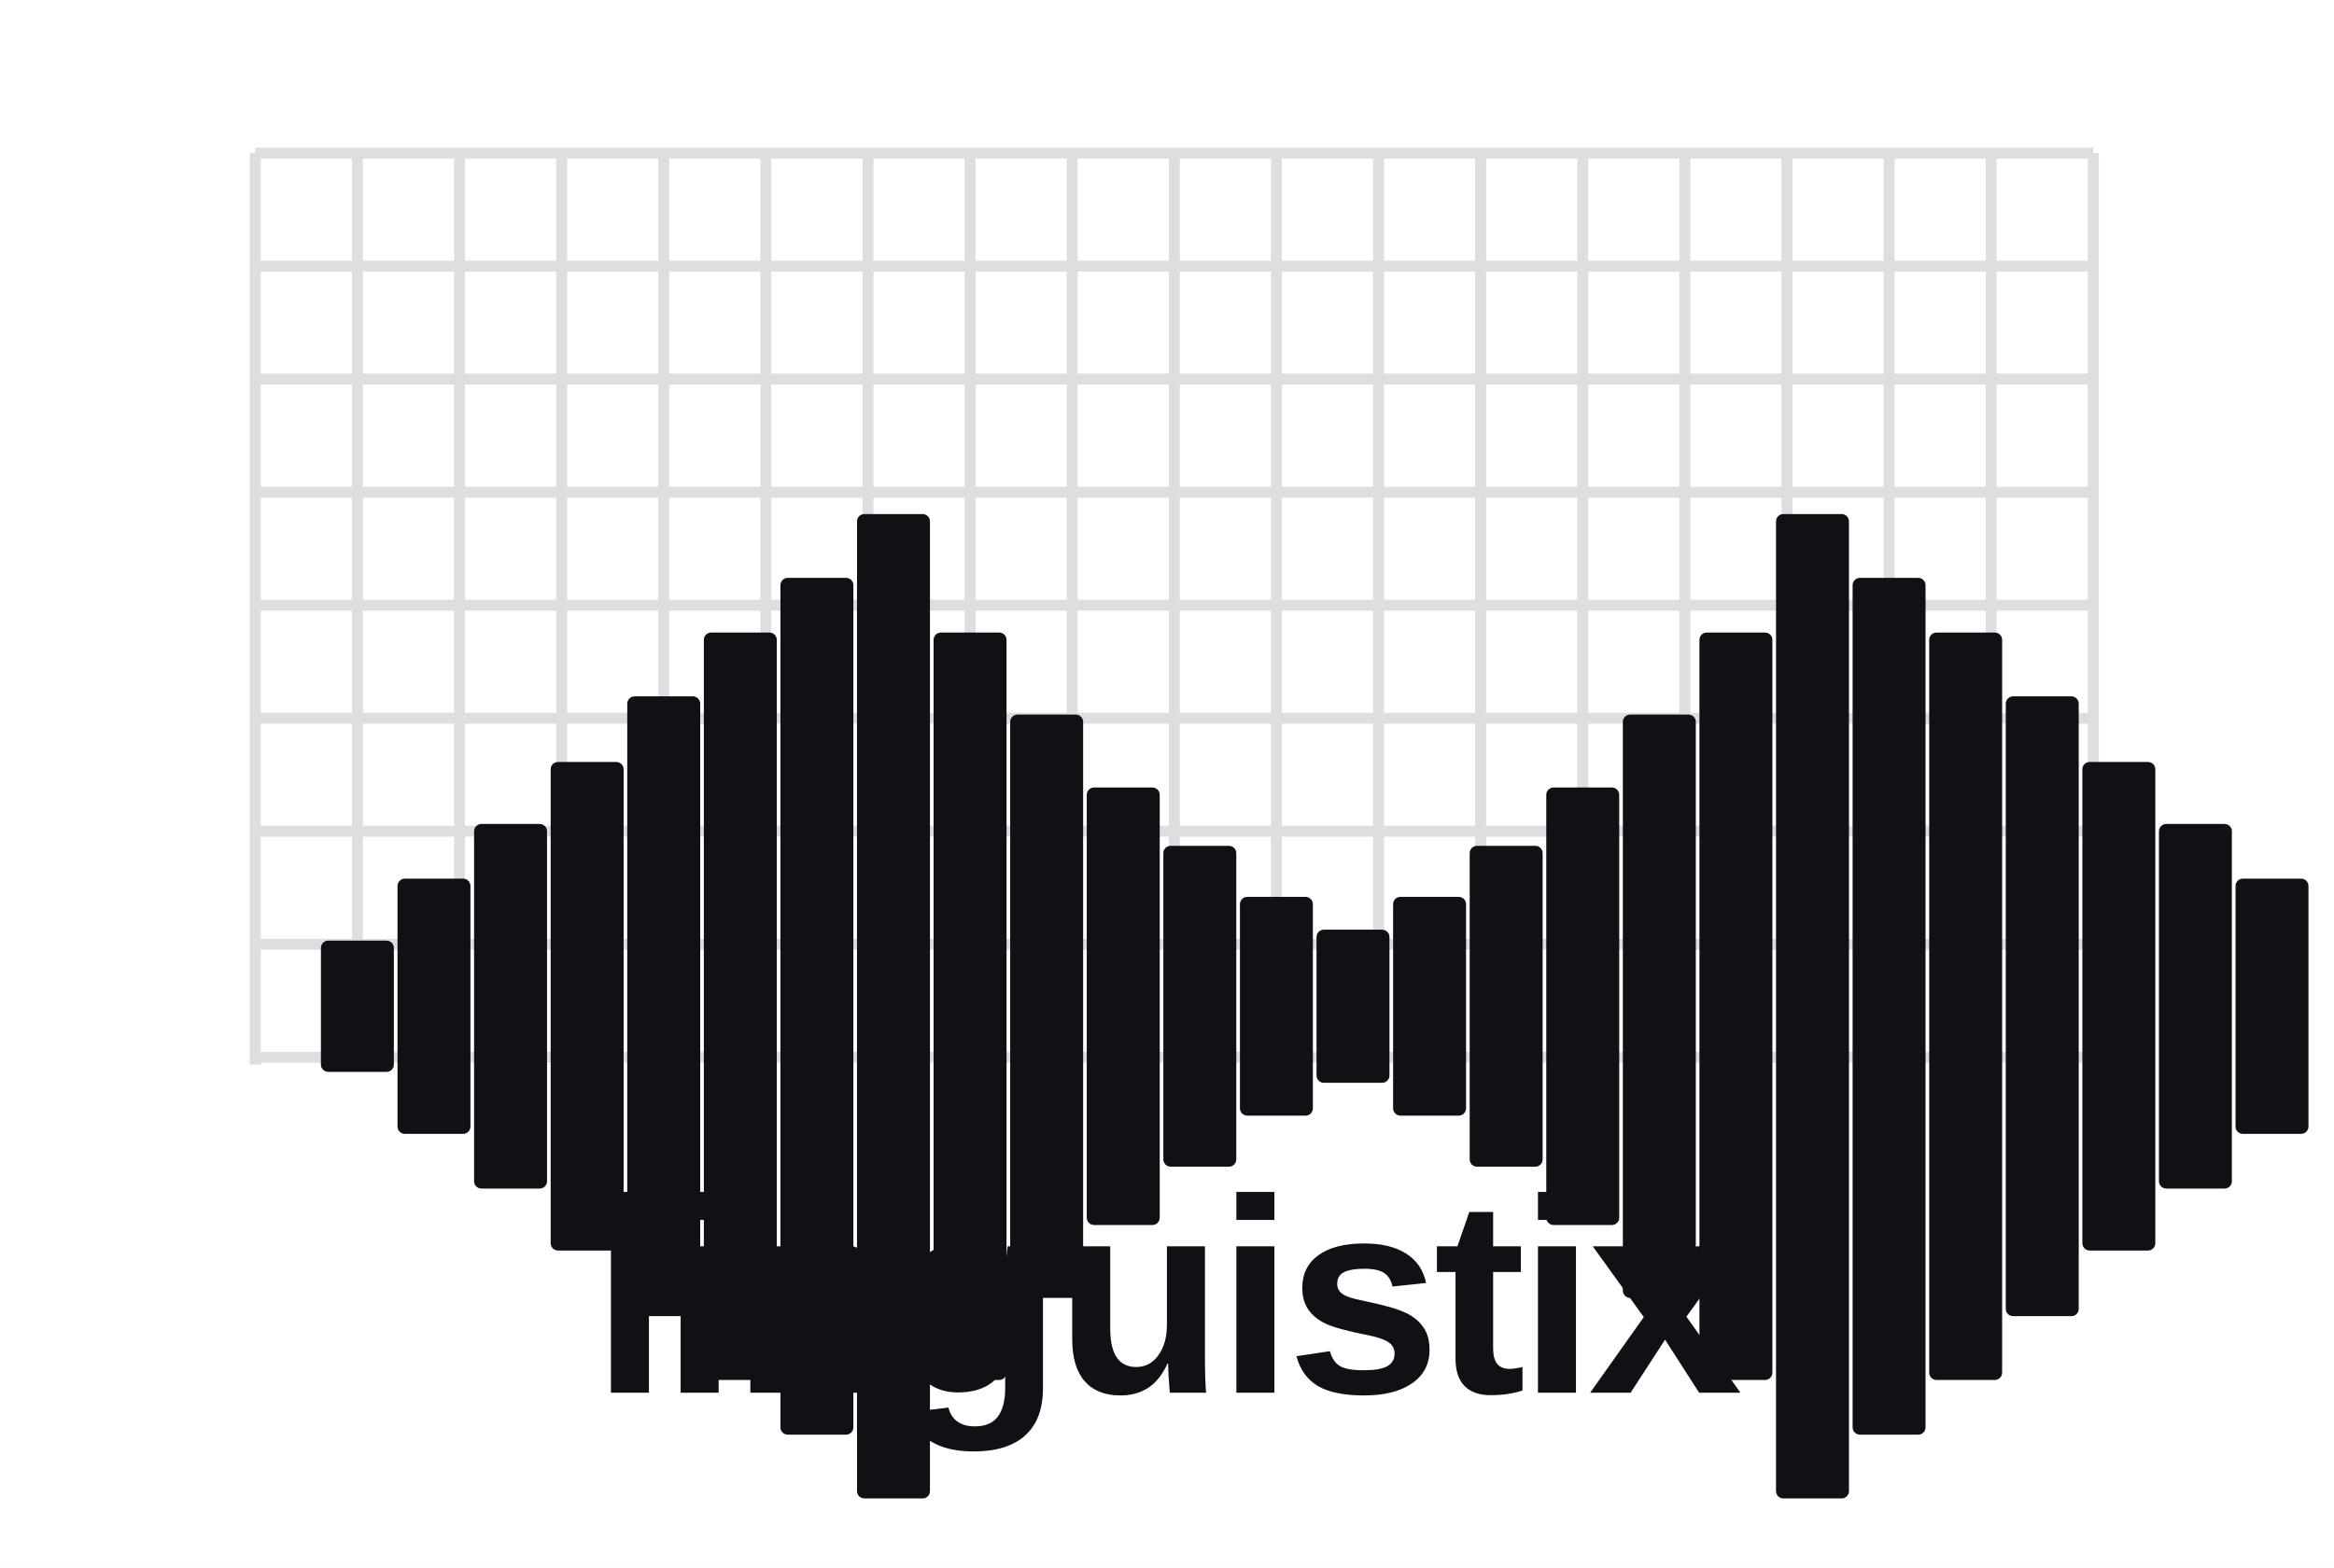
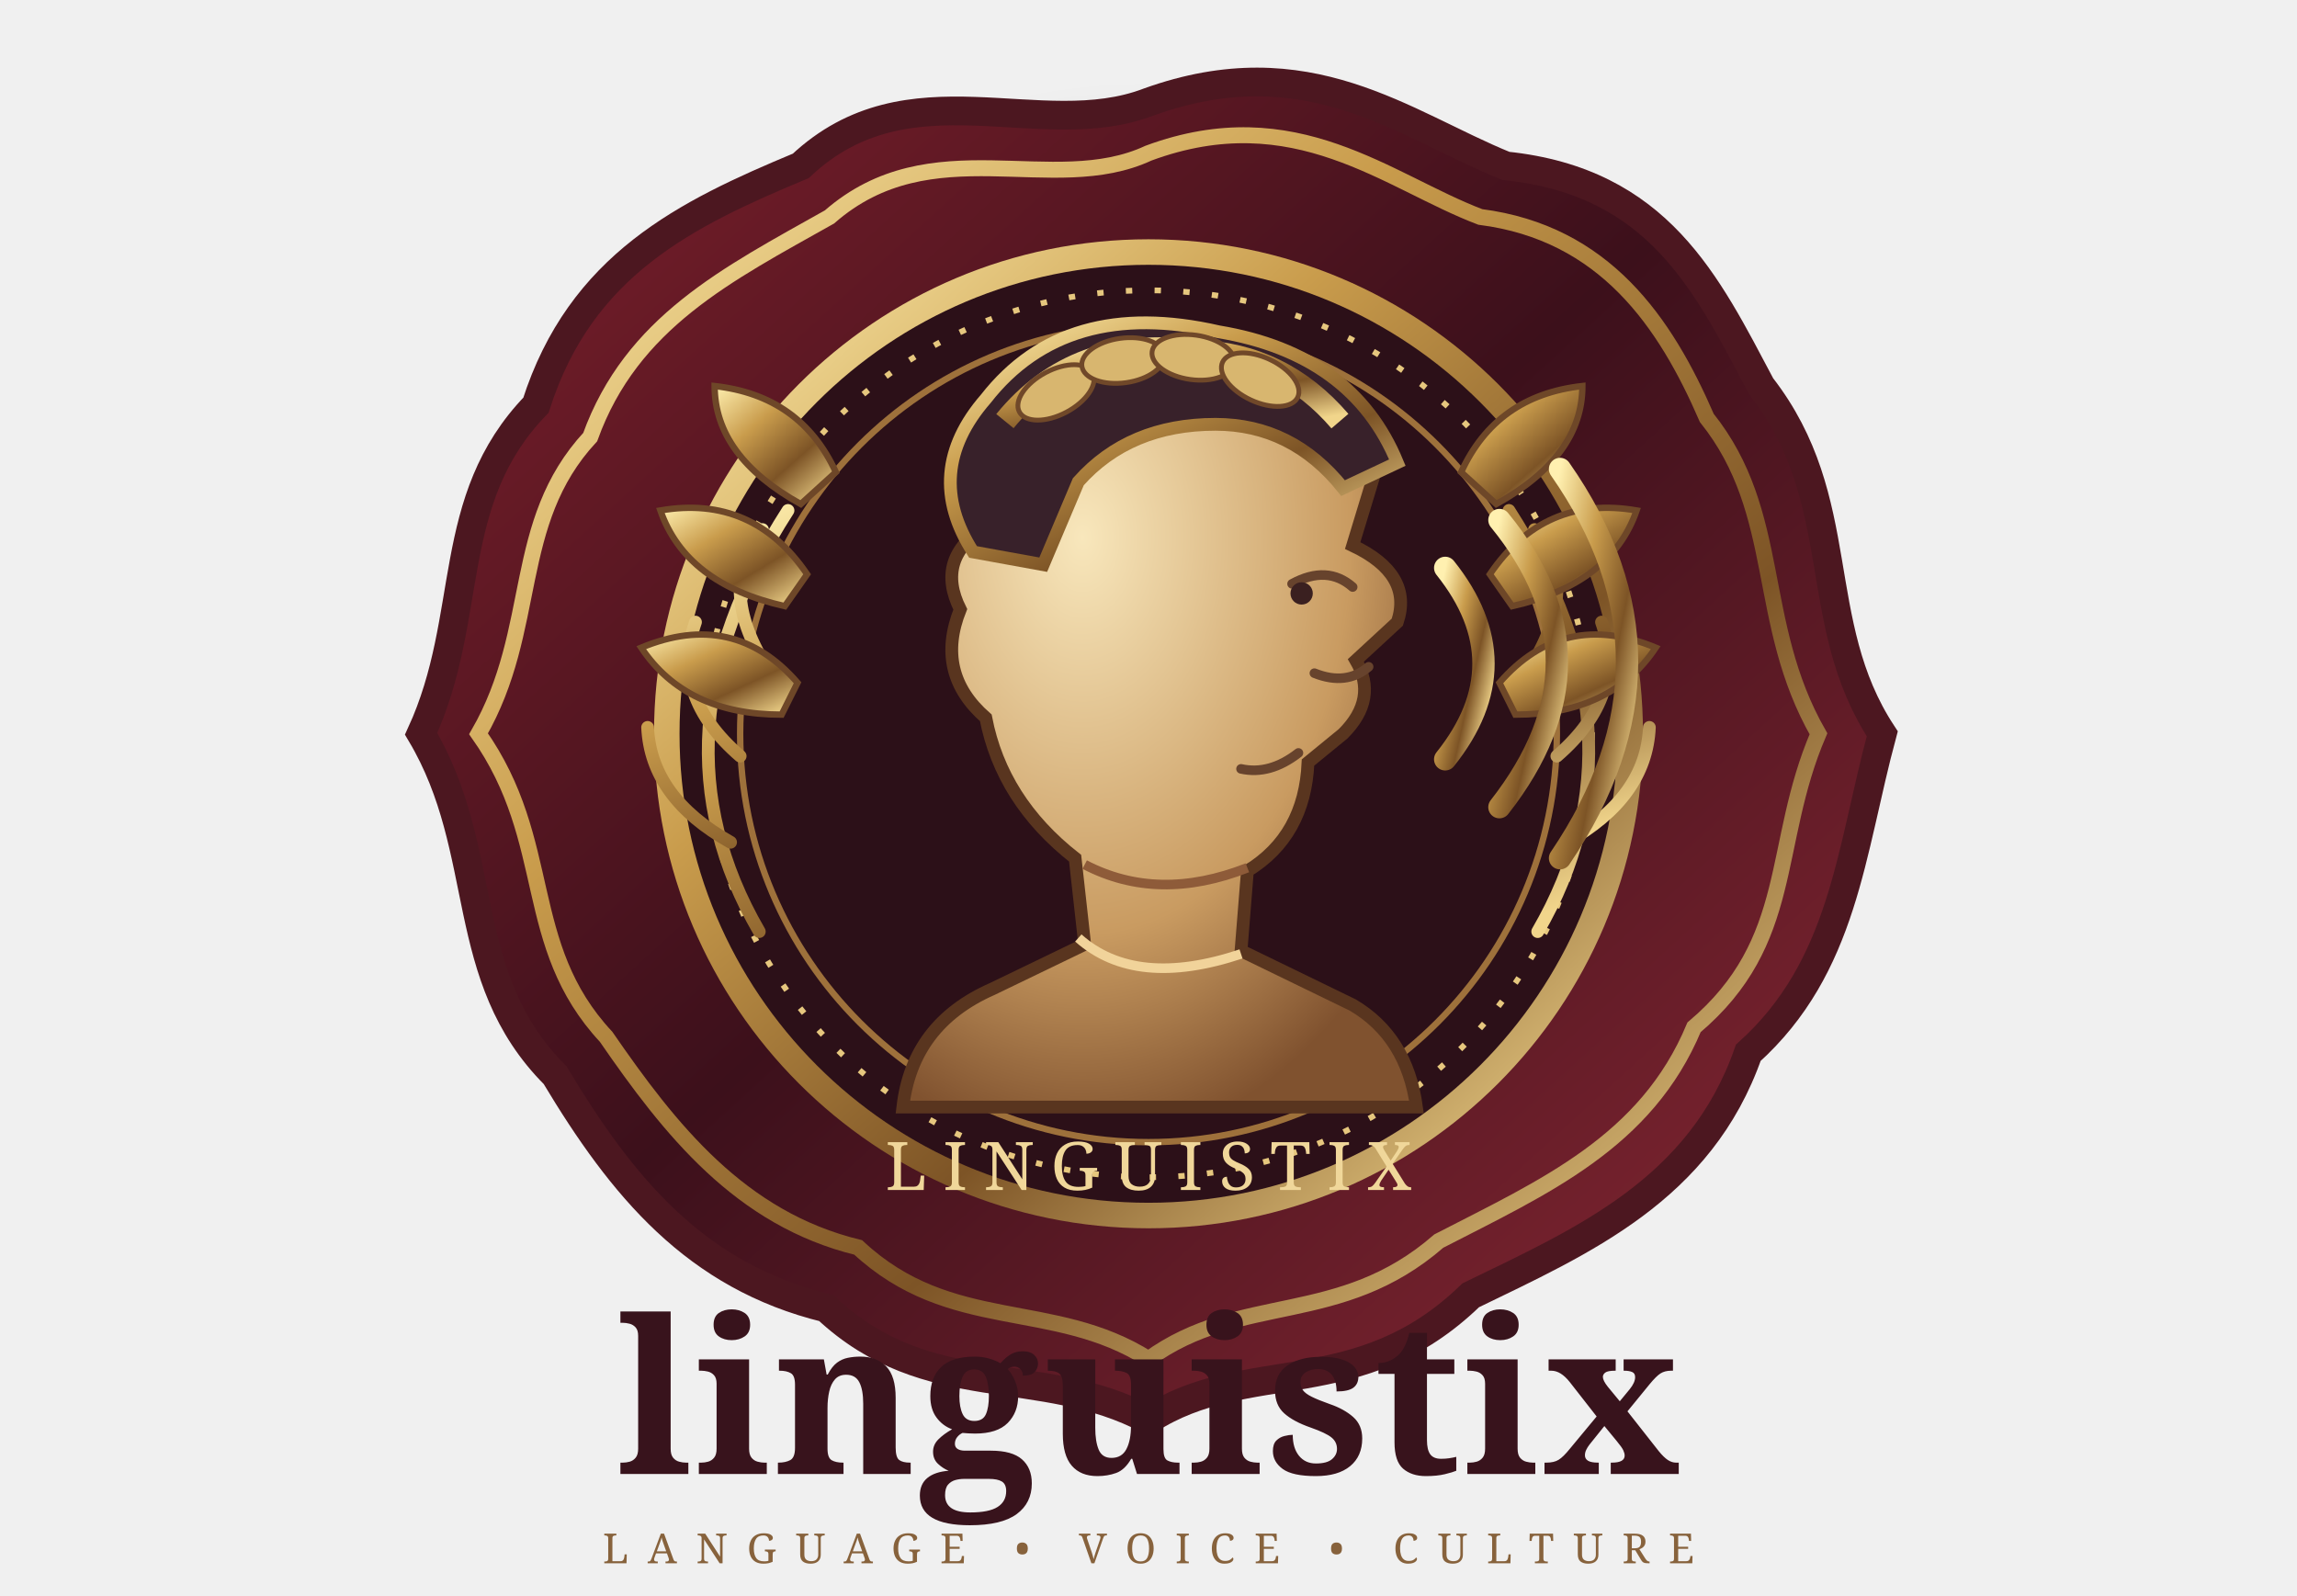
- <svg xmlns="http://www.w3.org/2000/svg" viewBox="0 0 640 430" role="img" aria-labelledby="title desc">
-   <rect width="640" height="430" fill="#fff" />
-   <g stroke="#d8dadd" stroke-width="3" opacity=".9">
-     <path d="M70 42V292" />
-     <path d="M98 42V292" />
-     <path d="M126 42V292" />
-     <path d="M154 42V292" />
-     <path d="M182 42V292" />
-     <path d="M210 42V292" />
-     <path d="M238 42V292" />
-     <path d="M266 42V292" />
-     <path d="M294 42V292" />
-     <path d="M322 42V292" />
-     <path d="M350 42V292" />
-     <path d="M378 42V292" />
-     <path d="M406 42V292" />
-     <path d="M434 42V292" />
-     <path d="M462 42V292" />
-     <path d="M490 42V292" />
-     <path d="M518 42V292" />
-     <path d="M546 42V292" />
-     <path d="M574 42V292" />
-     <path d="M70 42H574" />
-     <path d="M70 73H574" />
-     <path d="M70 104H574" />
-     <path d="M70 135H574" />
-     <path d="M70 166H574" />
-     <path d="M70 197H574" />
-     <path d="M70 228H574" />
-     <path d="M70 259H574" />
-     <path d="M70 290H574" />
+ <svg xmlns="http://www.w3.org/2000/svg" viewBox="0 0 720 500" role="img" aria-labelledby="title desc">
+   <defs>
+     <linearGradient id="wax" x1="0" y1="0" x2="1" y2="1">
+       <stop stop-color="#7f202c" />
+       <stop offset=".48" stop-color="#3c101b" />
+       <stop offset="1" stop-color="#8e2935" />
+     </linearGradient>
+     <linearGradient id="gold" x1="0" y1="0" x2="0.9" y2="1">
+       <stop stop-color="#fff0b0" />
+       <stop offset=".35" stop-color="#c99c4c" />
+       <stop offset=".68" stop-color="#7d5426" />
+       <stop offset="1" stop-color="#f1d58b" />
+     </linearGradient>
+     <radialGradient id="face" cx=".35" cy=".25" r=".8">
+       <stop stop-color="#f8e7bc" />
+       <stop offset=".65" stop-color="#c99b61" />
+       <stop offset="1" stop-color="#80522f" />
+     </radialGradient>
+     <filter id="shadow" x="-30%" y="-30%" width="160%" height="160%">
+       <feGaussianBlur stdDeviation="9" />
+     </filter>
+   </defs>
+   <ellipse cx="360" cy="230" rx="178" ry="185" fill="#1c0a10" opacity=".22" filter="url(#shadow)" />
+   <path d="M360 32 C410 14 440 39 472 52 C520 57 535 89 552 121 C580 157 567 195 590 230 C580 267 578 303 548 330 C533 373 496 389 461 406 C426 440 391 425 360 445 C326 427 291 440 259 410 C218 400 195 372 174 337 C143 306 154 267 132 230 C149 193 139 157 168 127 C182 83 215 67 251 52 C285 20 326 45 360 32Z" fill="url(#wax)" stroke="#4c1720" stroke-width="9" />
+   <path d="M360 48 C406 31 435 57 464 68 C503 73 522 101 535 131 C559 161 550 195 570 230 C555 265 563 295 531 322 C516 358 484 372 451 389 C420 416 389 405 360 426 C330 407 298 418 269 391 C232 382 210 354 190 325 C163 296 174 264 150 230 C169 197 160 164 185 137 C198 101 228 86 260 68 C292 40 330 62 360 48Z" fill="none" stroke="url(#gold)" stroke-width="5" />
+   <circle cx="360" cy="230" r="151" fill="#2c1018" stroke="url(#gold)" stroke-width="8" />
+   <circle cx="360" cy="230" r="139" fill="none" stroke="#e6c77e" stroke-width="1.8" stroke-dasharray="2 7" />
+   <circle cx="360" cy="230" r="128" fill="none" stroke="#9e713b" stroke-width="2" />
+   <g fill="none" stroke="url(#gold)" stroke-width="4" stroke-linecap="round">
+     <path d="M238 292 Q202 230 247 160 M482 292 Q518 230 473 160" />
+     <path d="M229 264 Q204 250 203 228 M232 237 Q210 218 218 195 M239 207 Q225 183 239 166 M491 264 Q516 250 517 228 M488 237 Q510 218 502 195 M481 207 Q495 183 481 166" />
  </g>
-   <g fill="#101114">
-     <rect x="88" y="258" width="20" height="36" rx="2" />
-     <rect x="109" y="241" width="20" height="70" rx="2" />
-     <rect x="130" y="226" width="20" height="100" rx="2" />
-     <rect x="151" y="209" width="20" height="134" rx="2" />
-     <rect x="172" y="191" width="20" height="170" rx="2" />
-     <rect x="193" y="173.5" width="20" height="205" rx="2" />
-     <rect x="214" y="158.5" width="20" height="235" rx="2" />
-     <rect x="235" y="141" width="20" height="270" rx="2" />
-     <rect x="256" y="173.5" width="20" height="205" rx="2" />
-     <rect x="277" y="196" width="20" height="160" rx="2" />
-     <rect x="298" y="216" width="20" height="120" rx="2" />
-     <rect x="319" y="232" width="20" height="88" rx="2" />
-     <rect x="340" y="246" width="20" height="60" rx="2" />
-     <rect x="361" y="255" width="20" height="42" rx="2" />
-     <rect x="382" y="246" width="20" height="60" rx="2" />
-     <rect x="403" y="232" width="20" height="88" rx="2" />
-     <rect x="424" y="216" width="20" height="120" rx="2" />
-     <rect x="445" y="196" width="20" height="160" rx="2" />
-     <rect x="466" y="173.5" width="20" height="205" rx="2" />
-     <rect x="487" y="141" width="20" height="270" rx="2" />
-     <rect x="508" y="158.5" width="20" height="235" rx="2" />
-     <rect x="529" y="173.5" width="20" height="205" rx="2" />
-     <rect x="550" y="191" width="20" height="170" rx="2" />
-     <rect x="571" y="209" width="20" height="134" rx="2" />
-     <rect x="592" y="226" width="20" height="100" rx="2" />
-     <rect x="613" y="241" width="20" height="70" rx="2" />
+   <g fill="url(#gold)" stroke="#6e4728" stroke-width="2">
+     <path d="M251 158 Q224 143 224 121 Q251 124 262 148Z" />
+     <path d="M246 190 Q215 183 207 160 Q236 155 253 180Z" />
+     <path d="M245 224 Q215 224 201 203 Q230 191 250 214Z" />
+     <path d="M469 158 Q496 143 496 121 Q469 124 458 148Z" />
+     <path d="M474 190 Q505 183 513 160 Q484 155 467 180Z" />
+     <path d="M475 224 Q505 224 519 203 Q490 191 470 214Z" />
  </g>
-   <text x="320" y="382" text-anchor="middle" fill="#101114" font-family="Arial, Helvetica, sans-serif" font-size="76" font-weight="700" letter-spacing="-2">linguistix</text>
+   <path d="M321 137 Q338 105 381 110 Q418 114 431 148 L424 171 Q443 180 438 195 L425 207 Q432 219 421 230 L410 239 Q409 262 391 273 L389 298 L424 315 Q441 325 444 347 L283 347 Q286 321 311 310 L340 296 L337 269 Q314 251 309 225 Q293 211 301 191 Q293 175 309 165Z" fill="url(#face)" stroke="#59351f" stroke-width="4" />
+   <path d="M305 173 Q289 148 309 125 Q334 93 382 104 Q424 111 438 145 L421 153 Q405 133 381 133 Q354 133 338 151 L327 177Z" fill="#38212a" stroke="url(#gold)" stroke-width="4" />
+   <path d="M315 132 Q337 105 375 110 Q402 111 420 132" fill="none" stroke="url(#gold)" stroke-width="7" />
+   <g fill="#d8b66f" stroke="#704829" stroke-width="1.5">
+     <ellipse cx="331" cy="123" rx="13" ry="7" transform="rotate(-28 331 123)" />
+     <ellipse cx="352" cy="113" rx="13" ry="7" transform="rotate(-8 352 113)" />
+     <ellipse cx="374" cy="112" rx="13" ry="7" transform="rotate(8 374 112)" />
+     <ellipse cx="395" cy="119" rx="13" ry="7" transform="rotate(25 395 119)" />
+   </g>
+   <path d="M405 183 Q416 177 424 184 M412 211 Q422 215 429 209 M407 236 Q398 243 389 241" fill="none" stroke="#67432d" stroke-width="3" stroke-linecap="round" />
+   <circle cx="408" cy="186" r="3.5" fill="#3a2020" />
+   <path d="M340 271 Q363 283 391 272" fill="none" stroke="#8e5b39" stroke-width="3" />
+   <path d="M338 294 Q356 310 389 299" fill="none" stroke="#f1d39a" stroke-width="3" />
+   <g fill="none" stroke="url(#gold)" stroke-width="7" stroke-linecap="round">
+     <path d="M453 178 Q477 208 453 238" />
+     <path d="M470 163 Q506 207 470 253" />
+     <path d="M489 147 Q531 207 489 269" />
+   </g>
+   <text x="360" y="373" fill="#f0d79a" text-anchor="middle" font-family="Georgia,serif" font-size="21" letter-spacing="5">LINGUISTIX</text>
+   <path d="M275 387 H445" stroke="url(#gold)" stroke-width="2" />
+   <text x="360" y="462" text-anchor="middle" fill="#38131c" font-family="Georgia,serif" font-size="67" font-weight="bold" letter-spacing="1">linguistix</text>
+   <text x="360" y="490" text-anchor="middle" fill="#87623c" font-family="Georgia,serif" font-size="13" letter-spacing="6">LANGUAGE • VOICE • CULTURE</text>
</svg>
